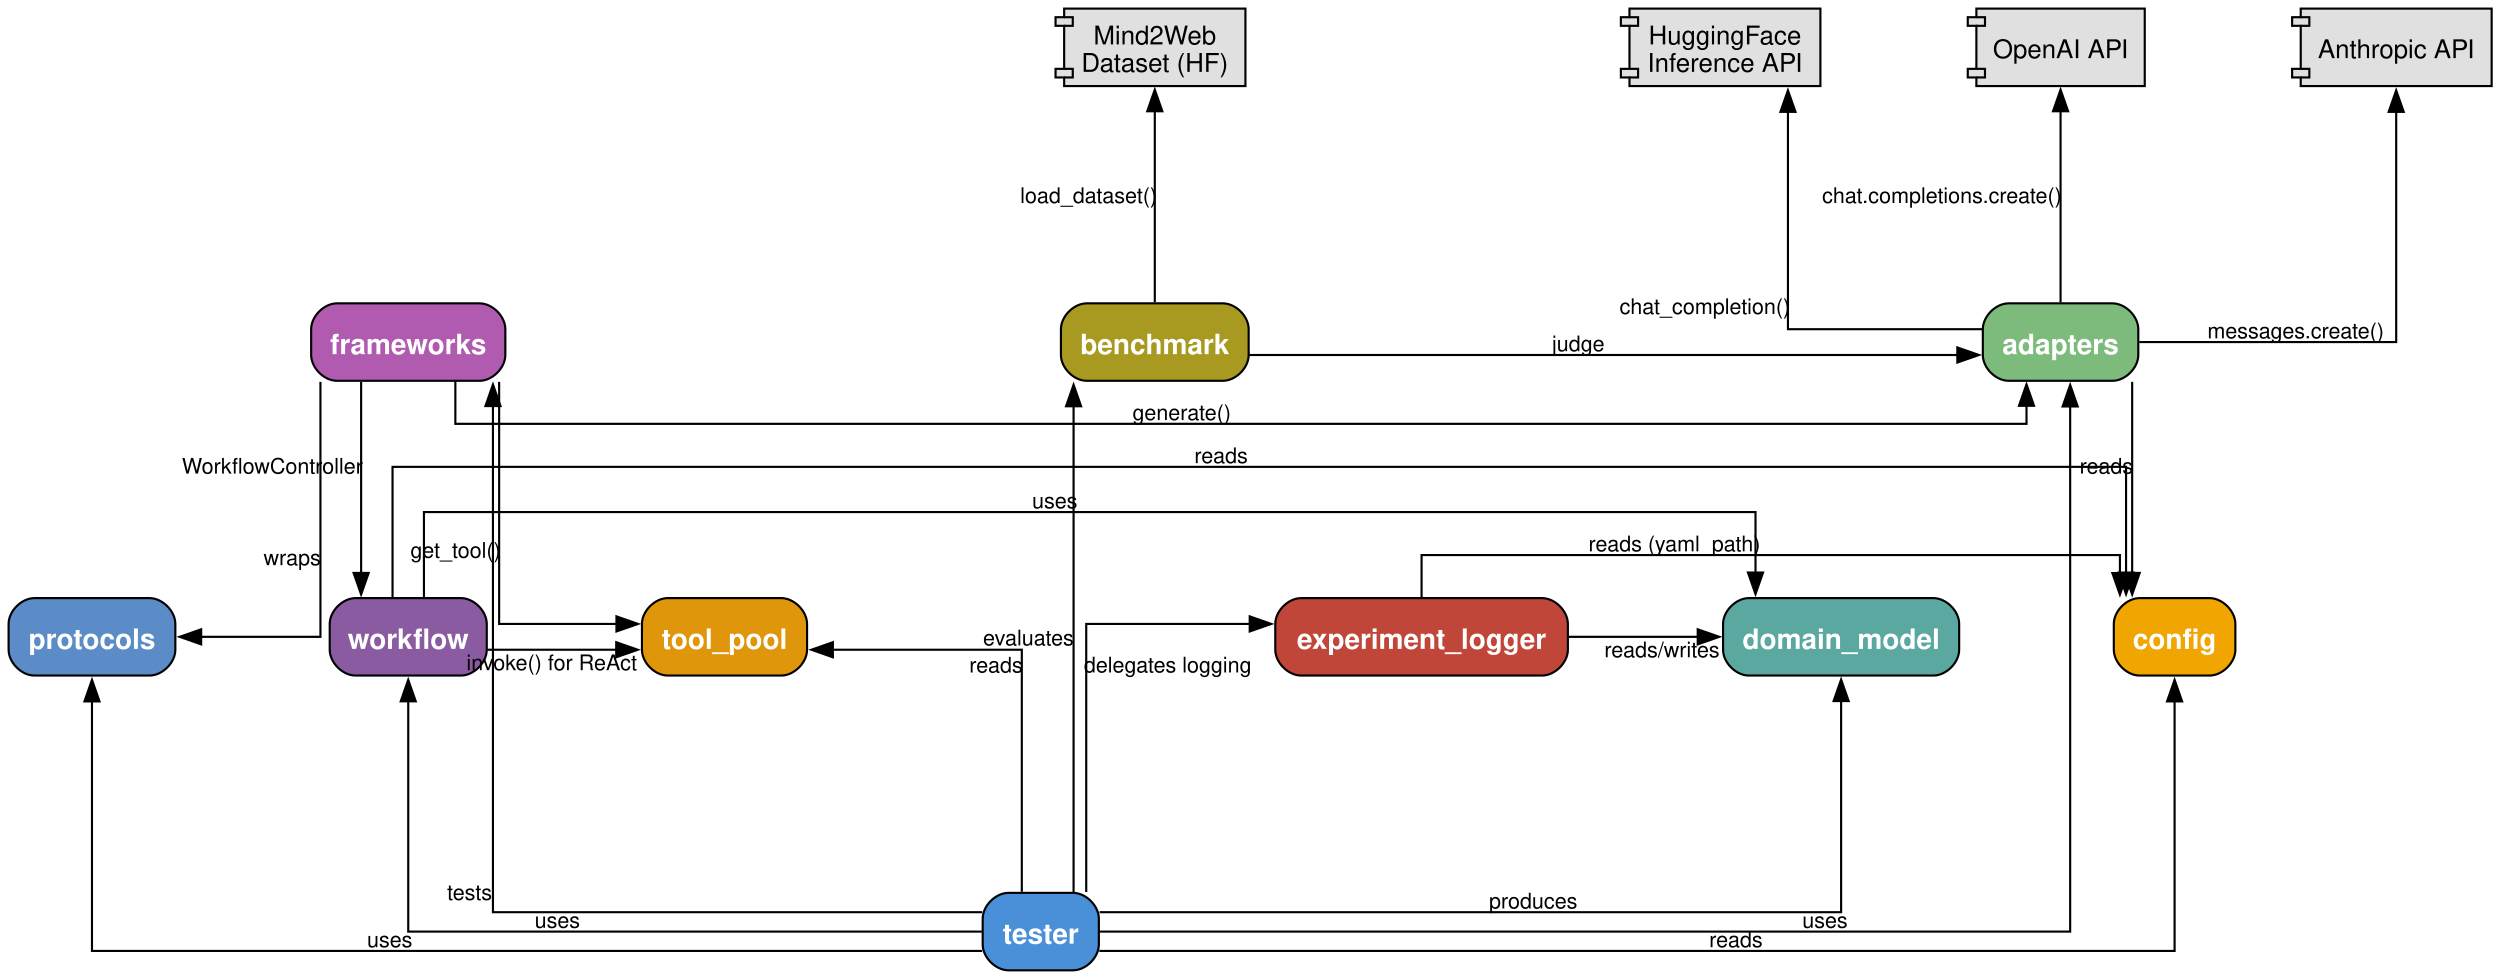
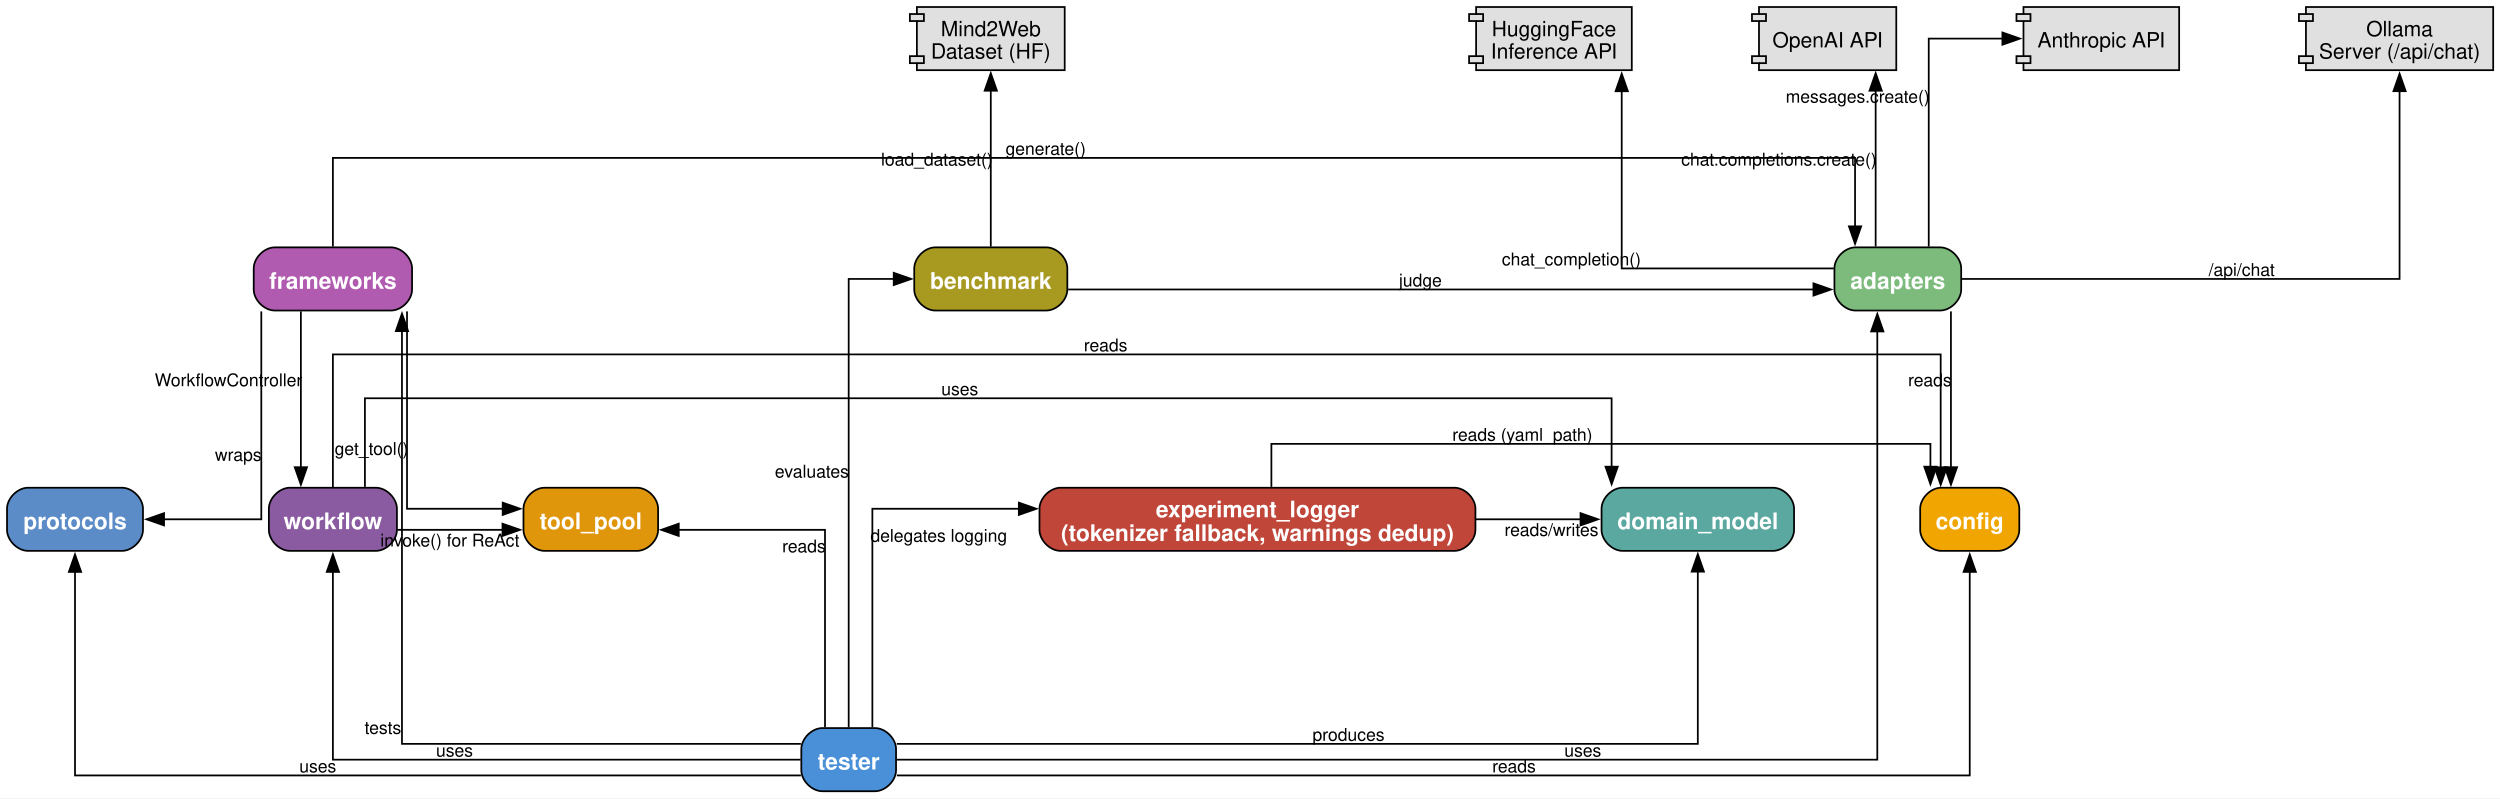
- <svg xmlns="http://www.w3.org/2000/svg" width="1162pt" height="455pt" viewBox="0.00 0.00 1162.00 455.00">
+ <svg xmlns="http://www.w3.org/2000/svg" width="1425pt" height="455pt" viewBox="0.00 0.00 1425.00 455.00">
  <g id="graph0" class="graph" transform="scale(1 1) rotate(0) translate(4 451)">
-     <polygon fill="white" stroke="none" points="-4,4 -4,-451 1158.12,-451 1158.12,4 -4,4" />
+     <polygon fill="white" stroke="none" points="-4,4 -4,-451 1421.12,-451 1421.12,4 -4,4" />
    <g id="node1" class="node">
-       <polygon fill="#e0e0e0" stroke="black" points="842.12,-447 753.38,-447 753.38,-443 749.38,-443 749.38,-439 753.38,-439 753.38,-419 749.38,-419 749.38,-415 753.38,-415 753.38,-411 842.12,-411 842.12,-447" />
-       <polyline fill="none" stroke="black" points="753.38,-443 757.38,-443 757.38,-439 753.38,-439" />
-       <polyline fill="none" stroke="black" points="753.38,-419 757.38,-419 757.38,-415 753.38,-415" />
-       <text xml:space="preserve" text-anchor="middle" x="797.75" y="-430.35" font-family="Helvetica,sans-Serif" font-size="12.00">HuggingFace</text>
-       <text xml:space="preserve" text-anchor="middle" x="797.75" y="-417.6" font-family="Helvetica,sans-Serif" font-size="12.00">Inference API</text>
+       <polygon fill="#e0e0e0" stroke="black" points="926.12,-447 837.38,-447 837.38,-443 833.38,-443 833.38,-439 837.38,-439 837.38,-419 833.38,-419 833.38,-415 837.38,-415 837.38,-411 926.12,-411 926.12,-447" />
+       <polyline fill="none" stroke="black" points="837.38,-443 841.38,-443 841.38,-439 837.38,-439" />
+       <polyline fill="none" stroke="black" points="837.38,-419 841.38,-419 841.38,-415 837.38,-415" />
+       <text xml:space="preserve" text-anchor="middle" x="881.75" y="-430.35" font-family="Helvetica,sans-Serif" font-size="12.00">HuggingFace</text>
+       <text xml:space="preserve" text-anchor="middle" x="881.75" y="-417.6" font-family="Helvetica,sans-Serif" font-size="12.00">Inference API</text>
    </g>
    <g id="node2" class="node">
-       <polygon fill="#e0e0e0" stroke="black" points="992.88,-447 914.62,-447 914.62,-443 910.62,-443 910.62,-439 914.62,-439 914.62,-419 910.62,-419 910.62,-415 914.62,-415 914.62,-411 992.88,-411 992.88,-447" />
-       <polyline fill="none" stroke="black" points="914.62,-443 918.62,-443 918.62,-439 914.62,-439" />
-       <polyline fill="none" stroke="black" points="914.62,-419 918.62,-419 918.62,-415 914.62,-415" />
-       <text xml:space="preserve" text-anchor="middle" x="953.75" y="-423.98" font-family="Helvetica,sans-Serif" font-size="12.00">OpenAI API</text>
+       <polygon fill="#e0e0e0" stroke="black" points="1076.88,-447 998.62,-447 998.62,-443 994.62,-443 994.62,-439 998.62,-439 998.62,-419 994.62,-419 994.62,-415 998.62,-415 998.62,-411 1076.88,-411 1076.88,-447" />
+       <polyline fill="none" stroke="black" points="998.62,-443 1002.62,-443 1002.62,-439 998.62,-439" />
+       <polyline fill="none" stroke="black" points="998.62,-419 1002.62,-419 1002.62,-415 998.62,-415" />
+       <text xml:space="preserve" text-anchor="middle" x="1037.75" y="-423.98" font-family="Helvetica,sans-Serif" font-size="12.00">OpenAI API</text>
    </g>
    <g id="node3" class="node">
-       <polygon fill="#e0e0e0" stroke="black" points="1154.12,-447 1065.38,-447 1065.38,-443 1061.38,-443 1061.38,-439 1065.38,-439 1065.38,-419 1061.38,-419 1061.38,-415 1065.38,-415 1065.38,-411 1154.12,-411 1154.12,-447" />
-       <polyline fill="none" stroke="black" points="1065.38,-443 1069.38,-443 1069.38,-439 1065.38,-439" />
-       <polyline fill="none" stroke="black" points="1065.38,-419 1069.38,-419 1069.38,-415 1065.38,-415" />
-       <text xml:space="preserve" text-anchor="middle" x="1109.75" y="-423.98" font-family="Helvetica,sans-Serif" font-size="12.00">Anthropic API</text>
+       <polygon fill="#e0e0e0" stroke="black" points="1238.12,-447 1149.38,-447 1149.38,-443 1145.38,-443 1145.38,-439 1149.38,-439 1149.38,-419 1145.38,-419 1145.38,-415 1149.38,-415 1149.38,-411 1238.12,-411 1238.12,-447" />
+       <polyline fill="none" stroke="black" points="1149.38,-443 1153.38,-443 1153.38,-439 1149.38,-439" />
+       <polyline fill="none" stroke="black" points="1149.38,-419 1153.38,-419 1153.38,-415 1149.38,-415" />
+       <text xml:space="preserve" text-anchor="middle" x="1193.75" y="-423.98" font-family="Helvetica,sans-Serif" font-size="12.00">Anthropic API</text>
    </g>
    <g id="node4" class="node">
-       <polygon fill="#e0e0e0" stroke="black" points="574.88,-447 490.62,-447 490.62,-443 486.62,-443 486.62,-439 490.62,-439 490.62,-419 486.62,-419 486.62,-415 490.62,-415 490.62,-411 574.88,-411 574.88,-447" />
-       <polyline fill="none" stroke="black" points="490.62,-443 494.62,-443 494.62,-439 490.62,-439" />
-       <polyline fill="none" stroke="black" points="490.62,-419 494.62,-419 494.62,-415 490.62,-415" />
-       <text xml:space="preserve" text-anchor="middle" x="532.75" y="-430.35" font-family="Helvetica,sans-Serif" font-size="12.00">Mind2Web</text>
-       <text xml:space="preserve" text-anchor="middle" x="532.75" y="-417.6" font-family="Helvetica,sans-Serif" font-size="12.00">Dataset (HF)</text>
+       <polygon fill="#e0e0e0" stroke="black" points="1417.12,-447 1310.38,-447 1310.38,-443 1306.38,-443 1306.38,-439 1310.38,-439 1310.38,-419 1306.38,-419 1306.38,-415 1310.38,-415 1310.38,-411 1417.12,-411 1417.12,-447" />
+       <polyline fill="none" stroke="black" points="1310.38,-443 1314.38,-443 1314.38,-439 1310.38,-439" />
+       <polyline fill="none" stroke="black" points="1310.38,-419 1314.38,-419 1314.38,-415 1310.38,-415" />
+       <text xml:space="preserve" text-anchor="middle" x="1363.75" y="-430.35" font-family="Helvetica,sans-Serif" font-size="12.00">Ollama</text>
+       <text xml:space="preserve" text-anchor="middle" x="1363.75" y="-417.6" font-family="Helvetica,sans-Serif" font-size="12.00">Server (/api/chat)</text>
    </g>
    <g id="node5" class="node">
+       <polygon fill="#e0e0e0" stroke="black" points="602.88,-447 518.62,-447 518.62,-443 514.62,-443 514.62,-439 518.62,-439 518.62,-419 514.62,-419 514.62,-415 518.62,-415 518.62,-411 602.88,-411 602.88,-447" />
+       <polyline fill="none" stroke="black" points="518.62,-443 522.62,-443 522.62,-439 518.62,-439" />
+       <polyline fill="none" stroke="black" points="518.62,-419 522.62,-419 522.62,-415 518.62,-415" />
+       <text xml:space="preserve" text-anchor="middle" x="560.75" y="-430.35" font-family="Helvetica,sans-Serif" font-size="12.00">Mind2Web</text>
+       <text xml:space="preserve" text-anchor="middle" x="560.75" y="-417.6" font-family="Helvetica,sans-Serif" font-size="12.00">Dataset (HF)</text>
+     </g>
+     <g id="node6" class="node">
      <path fill="#4a90d9" stroke="black" d="M494.75,-36C494.75,-36 464.75,-36 464.75,-36 458.75,-36 452.75,-30 452.75,-24 452.75,-24 452.75,-12 452.75,-12 452.75,-6 458.75,0 464.75,0 464.75,0 494.75,0 494.75,0 500.75,0 506.75,-6 506.75,-12 506.75,-12 506.75,-24 506.75,-24 506.75,-30 500.75,-36 494.75,-36" />
      <text xml:space="preserve" text-anchor="middle" x="479.75" y="-12.4" font-family="Helvetica,sans-Serif" font-weight="bold" font-size="13.00" fill="white">tester</text>
    </g>
-     <g id="node6" class="node">
-       <path fill="#f0a500" stroke="black" d="M1023,-173C1023,-173 990.5,-173 990.5,-173 984.5,-173 978.5,-167 978.5,-161 978.5,-161 978.5,-149 978.5,-149 978.5,-143 984.5,-137 990.5,-137 990.5,-137 1023,-137 1023,-137 1029,-137 1035,-143 1035,-149 1035,-149 1035,-161 1035,-161 1035,-167 1029,-173 1023,-173" />
-       <text xml:space="preserve" text-anchor="middle" x="1006.75" y="-149.4" font-family="Helvetica,sans-Serif" font-weight="bold" font-size="13.00" fill="white">config</text>
+     <g id="node7" class="node">
+       <path fill="#f0a500" stroke="black" d="M1135,-173C1135,-173 1102.5,-173 1102.5,-173 1096.5,-173 1090.5,-167 1090.5,-161 1090.5,-161 1090.5,-149 1090.5,-149 1090.5,-143 1096.5,-137 1102.5,-137 1102.5,-137 1135,-137 1135,-137 1141,-137 1147,-143 1147,-149 1147,-149 1147,-161 1147,-161 1147,-167 1141,-173 1135,-173" />
+       <text xml:space="preserve" text-anchor="middle" x="1118.75" y="-149.4" font-family="Helvetica,sans-Serif" font-weight="bold" font-size="13.00" fill="white">config</text>
    </g>
    <g id="edge7" class="edge">
-       <path fill="none" stroke="black" d="M506.97,-9C614.89,-9 1006.75,-9 1006.75,-9 1006.75,-9 1006.75,-125 1006.75,-125" />
-       <polygon fill="black" stroke="black" points="1003.25,-125 1006.75,-135 1010.25,-125 1003.25,-125" />
-       <text xml:space="preserve" text-anchor="middle" x="802.86" y="-10.75" font-family="Helvetica,sans-Serif" font-size="10.00">reads</text>
-     </g>
-     <g id="node7" class="node">
-       <path fill="#5ba8a0" stroke="black" d="M894.62,-173C894.62,-173 808.88,-173 808.88,-173 802.88,-173 796.88,-167 796.88,-161 796.88,-161 796.88,-149 796.88,-149 796.88,-143 802.88,-137 808.88,-137 808.88,-137 894.62,-137 894.62,-137 900.62,-137 906.62,-143 906.62,-149 906.62,-149 906.62,-161 906.62,-161 906.62,-167 900.62,-173 894.62,-173" />
-       <text xml:space="preserve" text-anchor="middle" x="851.75" y="-149.4" font-family="Helvetica,sans-Serif" font-weight="bold" font-size="13.00" fill="white">domain_model</text>
+       <path fill="none" stroke="black" d="M507.21,-9C629.52,-9 1118.75,-9 1118.75,-9 1118.75,-9 1118.75,-125 1118.75,-125" />
+       <polygon fill="black" stroke="black" points="1115.25,-125 1118.75,-135 1122.25,-125 1115.25,-125" />
+       <text xml:space="preserve" text-anchor="middle" x="858.98" y="-10.75" font-family="Helvetica,sans-Serif" font-size="10.00">reads</text>
+     </g>
+     <g id="node8" class="node">
+       <path fill="#5ba8a0" stroke="black" d="M1006.62,-173C1006.62,-173 920.88,-173 920.88,-173 914.88,-173 908.88,-167 908.88,-161 908.88,-161 908.88,-149 908.88,-149 908.88,-143 914.88,-137 920.88,-137 920.88,-137 1006.62,-137 1006.62,-137 1012.62,-137 1018.62,-143 1018.62,-149 1018.62,-149 1018.62,-161 1018.62,-161 1018.62,-167 1012.62,-173 1006.62,-173" />
+       <text xml:space="preserve" text-anchor="middle" x="963.75" y="-149.4" font-family="Helvetica,sans-Serif" font-weight="bold" font-size="13.00" fill="white">domain_model</text>
    </g>
    <g id="edge6" class="edge">
-       <path fill="none" stroke="black" d="M507.1,-27C593.01,-27 851.75,-27 851.75,-27 851.75,-27 851.75,-125.15 851.75,-125.15" />
-       <polygon fill="black" stroke="black" points="848.25,-125.15 851.75,-135.15 855.25,-125.15 848.25,-125.15" />
-       <text xml:space="preserve" text-anchor="middle" x="708.63" y="-28.75" font-family="Helvetica,sans-Serif" font-size="10.00">produces</text>
-     </g>
-     <g id="node8" class="node">
+       <path fill="none" stroke="black" d="M507.16,-27C609.55,-27 963.75,-27 963.75,-27 963.75,-27 963.75,-125.15 963.75,-125.15" />
+       <polygon fill="black" stroke="black" points="960.25,-125.15 963.75,-135.15 967.25,-125.15 960.25,-125.15" />
+       <text xml:space="preserve" text-anchor="middle" x="764.65" y="-28.75" font-family="Helvetica,sans-Serif" font-size="10.00">produces</text>
+     </g>
+     <g id="node9" class="node">
      <path fill="#5b8cc8" stroke="black" d="M65.5,-173C65.5,-173 12,-173 12,-173 6,-173 0,-167 0,-161 0,-161 0,-149 0,-149 0,-143 6,-137 12,-137 12,-137 65.5,-137 65.5,-137 71.5,-137 77.5,-143 77.5,-149 77.5,-149 77.5,-161 77.5,-161 77.5,-167 71.5,-173 65.5,-173" />
      <text xml:space="preserve" text-anchor="middle" x="38.75" y="-149.4" font-family="Helvetica,sans-Serif" font-weight="bold" font-size="13.00" fill="white">protocols</text>
    </g>
    <g id="edge2" class="edge">
      <path fill="none" stroke="black" d="M452.5,-9C356.35,-9 38.75,-9 38.75,-9 38.75,-9 38.75,-125 38.75,-125" />
      <polygon fill="black" stroke="black" points="35.25,-125 38.75,-135 42.25,-125 35.25,-125" />
      <text xml:space="preserve" text-anchor="middle" x="177.13" y="-10.75" font-family="Helvetica,sans-Serif" font-size="10.00">uses</text>
    </g>
-     <g id="node9" class="node">
+     <g id="node10" class="node">
      <path fill="#e0960a" stroke="black" d="M359.12,-173C359.12,-173 306.38,-173 306.38,-173 300.38,-173 294.38,-167 294.38,-161 294.38,-161 294.38,-149 294.38,-149 294.38,-143 300.38,-137 306.38,-137 306.38,-137 359.12,-137 359.12,-137 365.12,-137 371.12,-143 371.12,-149 371.12,-149 371.12,-161 371.12,-161 371.12,-167 365.12,-173 359.12,-173" />
      <text xml:space="preserve" text-anchor="middle" x="332.75" y="-149.4" font-family="Helvetica,sans-Serif" font-weight="bold" font-size="13.00" fill="white">tool_pool</text>
    </g>
    <g id="edge5" class="edge">
-       <path fill="none" stroke="black" d="M470.94,-36.49C470.94,-72.6 470.94,-149 470.94,-149 470.94,-149 383.12,-149 383.12,-149" />
-       <polygon fill="black" stroke="black" points="383.12,-145.5 373.12,-149 383.12,-152.5 383.12,-145.5" />
-       <text xml:space="preserve" text-anchor="middle" x="458.94" y="-138.4" font-family="Helvetica,sans-Serif" font-size="10.00">reads</text>
-     </g>
-     <g id="node10" class="node">
+       <path fill="none" stroke="black" d="M466.25,-36.49C466.25,-72.6 466.25,-149 466.25,-149 466.25,-149 382.88,-149 382.88,-149" />
+       <polygon fill="black" stroke="black" points="382.88,-145.5 372.88,-149 382.88,-152.5 382.88,-145.5" />
+       <text xml:space="preserve" text-anchor="middle" x="454.25" y="-136.18" font-family="Helvetica,sans-Serif" font-size="10.00">reads</text>
+     </g>
+     <g id="node11" class="node">
      <path fill="#8a5ba0" stroke="black" d="M210.25,-173C210.25,-173 161.25,-173 161.25,-173 155.25,-173 149.25,-167 149.25,-161 149.25,-161 149.25,-149 149.25,-149 149.25,-143 155.25,-137 161.25,-137 161.25,-137 210.25,-137 210.25,-137 216.25,-137 222.25,-143 222.25,-149 222.25,-149 222.25,-161 222.25,-161 222.25,-167 216.25,-173 210.25,-173" />
      <text xml:space="preserve" text-anchor="middle" x="185.75" y="-149.4" font-family="Helvetica,sans-Serif" font-weight="bold" font-size="13.00" fill="white">workflow</text>
    </g>
    <g id="edge8" class="edge">
      <path fill="none" stroke="black" d="M452.36,-18C379.37,-18 185.75,-18 185.75,-18 185.75,-18 185.75,-125.01 185.75,-125.01" />
      <polygon fill="black" stroke="black" points="182.25,-125.01 185.75,-135.01 189.25,-125.01 182.25,-125.01" />
      <text xml:space="preserve" text-anchor="middle" x="255.05" y="-19.75" font-family="Helvetica,sans-Serif" font-size="10.00">uses</text>
    </g>
-     <g id="node11" class="node">
-       <path fill="#c0463a" stroke="black" d="M712.75,-173C712.75,-173 600.75,-173 600.75,-173 594.75,-173 588.75,-167 588.75,-161 588.75,-161 588.75,-149 588.75,-149 588.75,-143 594.75,-137 600.75,-137 600.75,-137 712.75,-137 712.75,-137 718.75,-137 724.75,-143 724.75,-149 724.75,-149 724.75,-161 724.75,-161 724.75,-167 718.75,-173 712.75,-173" />
-       <text xml:space="preserve" text-anchor="middle" x="656.75" y="-149.4" font-family="Helvetica,sans-Serif" font-weight="bold" font-size="13.00" fill="white">experiment_logger</text>
+     <g id="node12" class="node">
+       <path fill="#c0463a" stroke="black" d="M825,-173C825,-173 600.5,-173 600.5,-173 594.5,-173 588.5,-167 588.5,-161 588.5,-161 588.5,-149 588.5,-149 588.5,-143 594.5,-137 600.5,-137 600.5,-137 825,-137 825,-137 831,-137 837,-143 837,-149 837,-149 837,-161 837,-161 837,-167 831,-173 825,-173" />
+       <text xml:space="preserve" text-anchor="middle" x="712.75" y="-156.15" font-family="Helvetica,sans-Serif" font-weight="bold" font-size="13.00" fill="white">experiment_logger</text>
+       <text xml:space="preserve" text-anchor="middle" x="712.75" y="-142.65" font-family="Helvetica,sans-Serif" font-weight="bold" font-size="13.00" fill="white">(tokenizer fallback, warnings dedup)</text>
    </g>
    <g id="edge9" class="edge">
-       <path fill="none" stroke="black" d="M500.88,-36.4C500.88,-75.02 500.88,-161 500.88,-161 500.88,-161 576.87,-161 576.87,-161" />
-       <polygon fill="black" stroke="black" points="576.87,-164.5 586.87,-161 576.87,-157.5 576.87,-164.5" />
-       <text xml:space="preserve" text-anchor="middle" x="538.75" y="-138.45" font-family="Helvetica,sans-Serif" font-size="10.00">delegates logging</text>
-     </g>
-     <g id="node12" class="node">
-       <path fill="#7dbb7d" stroke="black" d="M977.88,-310C977.88,-310 929.62,-310 929.62,-310 923.62,-310 917.62,-304 917.62,-298 917.62,-298 917.62,-286 917.62,-286 917.62,-280 923.62,-274 929.62,-274 929.62,-274 977.88,-274 977.88,-274 983.88,-274 989.88,-280 989.88,-286 989.88,-286 989.88,-298 989.88,-298 989.88,-304 983.88,-310 977.88,-310" />
-       <text xml:space="preserve" text-anchor="middle" x="953.75" y="-286.4" font-family="Helvetica,sans-Serif" font-weight="bold" font-size="13.00" fill="white">adapters</text>
+       <path fill="none" stroke="black" d="M493.25,-36.4C493.25,-75.02 493.25,-161 493.25,-161 493.25,-161 576.74,-161 576.74,-161" />
+       <polygon fill="black" stroke="black" points="576.74,-164.5 586.74,-161 576.74,-157.5 576.74,-164.5" />
+       <text xml:space="preserve" text-anchor="middle" x="531.12" y="-142.19" font-family="Helvetica,sans-Serif" font-size="10.00">delegates logging</text>
+     </g>
+     <g id="node13" class="node">
+       <path fill="#7dbb7d" stroke="black" d="M1101.88,-310C1101.88,-310 1053.62,-310 1053.62,-310 1047.62,-310 1041.62,-304 1041.62,-298 1041.62,-298 1041.62,-286 1041.62,-286 1041.62,-280 1047.62,-274 1053.62,-274 1053.62,-274 1101.88,-274 1101.88,-274 1107.88,-274 1113.88,-280 1113.88,-286 1113.88,-286 1113.88,-298 1113.88,-298 1113.88,-304 1107.88,-310 1101.88,-310" />
+       <text xml:space="preserve" text-anchor="middle" x="1077.75" y="-286.4" font-family="Helvetica,sans-Serif" font-weight="bold" font-size="13.00" fill="white">adapters</text>
    </g>
    <g id="edge1" class="edge">
-       <path fill="none" stroke="black" d="M507.19,-18C608.86,-18 958.21,-18 958.21,-18 958.21,-18 958.21,-262.08 958.21,-262.08" />
-       <polygon fill="black" stroke="black" points="954.71,-262.08 958.21,-272.08 961.71,-262.08 954.71,-262.08" />
-       <text xml:space="preserve" text-anchor="middle" x="844.24" y="-19.75" font-family="Helvetica,sans-Serif" font-size="10.00">uses</text>
-     </g>
-     <g id="node13" class="node">
+       <path fill="none" stroke="black" d="M507.24,-18C623.16,-18 1066.06,-18 1066.06,-18 1066.06,-18 1066.06,-262.08 1066.06,-262.08" />
+       <polygon fill="black" stroke="black" points="1062.56,-262.08 1066.06,-272.08 1069.56,-262.08 1062.56,-262.08" />
+       <text xml:space="preserve" text-anchor="middle" x="898.19" y="-19.75" font-family="Helvetica,sans-Serif" font-size="10.00">uses</text>
+     </g>
+     <g id="node14" class="node">
      <path fill="#b05ab0" stroke="black" d="M218.88,-310C218.88,-310 152.62,-310 152.62,-310 146.62,-310 140.62,-304 140.62,-298 140.62,-298 140.62,-286 140.62,-286 140.62,-280 146.62,-274 152.62,-274 152.62,-274 218.88,-274 218.88,-274 224.88,-274 230.88,-280 230.88,-286 230.88,-286 230.88,-298 230.88,-298 230.88,-304 224.88,-310 218.88,-310" />
      <text xml:space="preserve" text-anchor="middle" x="185.75" y="-286.4" font-family="Helvetica,sans-Serif" font-weight="bold" font-size="13.00" fill="white">frameworks</text>
    </g>
    <g id="edge3" class="edge">
      <path fill="none" stroke="black" d="M452.5,-27C386.81,-27 225.12,-27 225.12,-27 225.12,-27 225.12,-262.27 225.12,-262.27" />
      <polygon fill="black" stroke="black" points="221.63,-262.27 225.13,-272.27 228.63,-262.27 221.63,-262.27" />
      <text xml:space="preserve" text-anchor="middle" x="214.25" y="-32.7" font-family="Helvetica,sans-Serif" font-size="10.00">tests</text>
    </g>
-     <g id="node14" class="node">
-       <path fill="#a89a20" stroke="black" d="M564.38,-310C564.38,-310 501.12,-310 501.12,-310 495.12,-310 489.12,-304 489.12,-298 489.12,-298 489.12,-286 489.12,-286 489.12,-280 495.12,-274 501.12,-274 501.12,-274 564.38,-274 564.38,-274 570.38,-274 576.38,-280 576.38,-286 576.38,-286 576.38,-298 576.38,-298 576.38,-304 570.38,-310 564.38,-310" />
-       <text xml:space="preserve" text-anchor="middle" x="532.75" y="-286.4" font-family="Helvetica,sans-Serif" font-weight="bold" font-size="13.00" fill="white">benchmark</text>
+     <g id="node15" class="node">
+       <path fill="#a89a20" stroke="black" d="M592.38,-310C592.38,-310 529.12,-310 529.12,-310 523.12,-310 517.12,-304 517.12,-298 517.12,-298 517.12,-286 517.12,-286 517.12,-280 523.12,-274 529.12,-274 529.12,-274 592.38,-274 592.38,-274 598.38,-274 604.38,-280 604.38,-286 604.38,-286 604.38,-298 604.38,-298 604.38,-304 598.38,-310 592.38,-310" />
+       <text xml:space="preserve" text-anchor="middle" x="560.75" y="-286.4" font-family="Helvetica,sans-Serif" font-weight="bold" font-size="13.00" fill="white">benchmark</text>
    </g>
    <g id="edge4" class="edge">
-       <path fill="none" stroke="black" d="M495,-36.4C495,-36.4 495,-262.16 495,-262.16" />
-       <polygon fill="black" stroke="black" points="491.5,-262.16 495,-272.16 498.5,-262.16 491.5,-262.16" />
-       <text xml:space="preserve" text-anchor="middle" x="474" y="-151.03" font-family="Helvetica,sans-Serif" font-size="10.00">evaluates</text>
-     </g>
-     <g id="edge18" class="edge">
-       <path fill="none" stroke="black" d="M178.45,-173.32C178.45,-196.66 178.45,-234 178.45,-234 178.45,-234 984.19,-234 984.19,-234 984.19,-234 984.19,-184.84 984.19,-184.84" />
-       <polygon fill="black" stroke="black" points="987.69,-184.84 984.19,-174.84 980.69,-184.84 987.69,-184.84" />
-       <text xml:space="preserve" text-anchor="middle" x="563.56" y="-235.75" font-family="Helvetica,sans-Serif" font-size="10.00">reads</text>
+       <path fill="none" stroke="black" d="M479.75,-36.4C479.75,-97.84 479.75,-292 479.75,-292 479.75,-292 505.42,-292 505.42,-292" />
+       <polygon fill="black" stroke="black" points="505.42,-295.5 515.42,-292 505.42,-288.5 505.42,-295.5" />
+       <text xml:space="preserve" text-anchor="middle" x="458.75" y="-178.79" font-family="Helvetica,sans-Serif" font-size="10.00">evaluates</text>
+     </g>
+     <g id="edge19" class="edge">
+       <path fill="none" stroke="black" d="M185.75,-173.12C185.75,-200.44 185.75,-249 185.75,-249 185.75,-249 1102.19,-249 1102.19,-249 1102.19,-249 1102.19,-184.64 1102.19,-184.64" />
+       <polygon fill="black" stroke="black" points="1105.69,-184.64 1102.19,-174.64 1098.69,-184.64 1105.69,-184.64" />
+       <text xml:space="preserve" text-anchor="middle" x="626.21" y="-250.75" font-family="Helvetica,sans-Serif" font-size="10.00">reads</text>
+     </g>
+     <g id="edge21" class="edge">
+       <path fill="none" stroke="black" d="M204,-173.49C204,-193.93 204,-224 204,-224 204,-224 914.62,-224 914.62,-224 914.62,-224 914.62,-185 914.62,-185" />
+       <polygon fill="black" stroke="black" points="918.13,-185 914.63,-175 911.13,-185 918.13,-185" />
+       <text xml:space="preserve" text-anchor="middle" x="543.06" y="-225.75" font-family="Helvetica,sans-Serif" font-size="10.00">uses</text>
    </g>
    <g id="edge20" class="edge">
-       <path fill="none" stroke="black" d="M193.05,-173.35C193.05,-190.34 193.05,-213 193.05,-213 193.05,-213 811.96,-213 811.96,-213 811.96,-213 811.96,-184.87 811.96,-184.87" />
-       <polygon fill="black" stroke="black" points="815.46,-184.87 811.96,-174.87 808.46,-184.87 815.46,-184.87" />
-       <text xml:space="preserve" text-anchor="middle" x="486.25" y="-214.75" font-family="Helvetica,sans-Serif" font-size="10.00">uses</text>
-     </g>
-     <g id="edge19" class="edge">
      <path fill="none" stroke="black" d="M222.47,-149C222.47,-149 282.42,-149 282.42,-149" />
      <polygon fill="black" stroke="black" points="282.42,-152.5 292.42,-149 282.42,-145.5 282.42,-152.5" />
      <text xml:space="preserve" text-anchor="middle" x="252.44" y="-139.5" font-family="Helvetica,sans-Serif" font-size="10.00">invoke() for ReAct</text>
    </g>
+     <g id="edge23" class="edge">
+       <path fill="none" stroke="black" d="M720.69,-173.49C720.69,-185.14 720.69,-198 720.69,-198 720.69,-198 1096.34,-198 1096.34,-198 1096.34,-198 1096.34,-185 1096.34,-185" />
+       <polygon fill="black" stroke="black" points="1099.84,-185 1096.34,-175 1092.84,-185 1099.84,-185" />
+       <text xml:space="preserve" text-anchor="middle" x="863.76" y="-199.75" font-family="Helvetica,sans-Serif" font-size="10.00">reads (yaml_path)</text>
+     </g>
    <g id="edge22" class="edge">
-       <path fill="none" stroke="black" d="M656.75,-173.11C656.75,-182.9 656.75,-193 656.75,-193 656.75,-193 981.34,-193 981.34,-193 981.34,-193 981.34,-184.62 981.34,-184.62" />
-       <polygon fill="black" stroke="black" points="984.84,-184.62 981.34,-174.62 977.84,-184.62 984.84,-184.62" />
-       <text xml:space="preserve" text-anchor="middle" x="774.29" y="-194.75" font-family="Helvetica,sans-Serif" font-size="10.00">reads (yaml_path)</text>
-     </g>
-     <g id="edge21" class="edge">
-       <path fill="none" stroke="black" d="M725.23,-155C725.23,-155 785.1,-155 785.1,-155" />
-       <polygon fill="black" stroke="black" points="785.1,-158.5 795.1,-155 785.1,-151.5 785.1,-158.5" />
-       <text xml:space="preserve" text-anchor="middle" x="768.48" y="-145.5" font-family="Helvetica,sans-Serif" font-size="10.00">reads/writes</text>
+       <path fill="none" stroke="black" d="M837.15,-155C837.15,-155 896.9,-155 896.9,-155" />
+       <polygon fill="black" stroke="black" points="896.9,-158.5 906.9,-155 896.9,-151.5 896.9,-158.5" />
+       <text xml:space="preserve" text-anchor="middle" x="880.34" y="-145.5" font-family="Helvetica,sans-Serif" font-size="10.00">reads/writes</text>
    </g>
    <g id="edge10" class="edge">
-       <path fill="none" stroke="black" d="M917.44,-298C880,-298 827.04,-298 827.04,-298 827.04,-298 827.04,-399 827.04,-399" />
-       <polygon fill="black" stroke="black" points="823.54,-399 827.04,-409 830.54,-399 823.54,-399" />
-       <text xml:space="preserve" text-anchor="middle" x="788.42" y="-305.05" font-family="Helvetica,sans-Serif" font-size="10.00">chat_completion()</text>
+       <path fill="none" stroke="black" d="M1041.25,-298C994.76,-298 920.38,-298 920.38,-298 920.38,-298 920.38,-399 920.38,-399" />
+       <polygon fill="black" stroke="black" points="916.88,-399 920.38,-409 923.88,-399 916.88,-399" />
+       <text xml:space="preserve" text-anchor="middle" x="891.69" y="-299.75" font-family="Helvetica,sans-Serif" font-size="10.00">chat_completion()</text>
    </g>
    <g id="edge11" class="edge">
-       <path fill="none" stroke="black" d="M953.75,-310.48C953.75,-310.48 953.75,-399.3 953.75,-399.3" />
-       <polygon fill="black" stroke="black" points="950.25,-399.3 953.75,-409.3 957.25,-399.3 950.25,-399.3" />
-       <text xml:space="preserve" text-anchor="middle" x="898.62" y="-356.64" font-family="Helvetica,sans-Serif" font-size="10.00">chat.completions.create()</text>
+       <path fill="none" stroke="black" d="M1065.12,-310.48C1065.12,-310.48 1065.12,-399.3 1065.12,-399.3" />
+       <polygon fill="black" stroke="black" points="1061.63,-399.3 1065.13,-409.3 1068.63,-399.3 1061.63,-399.3" />
+       <text xml:space="preserve" text-anchor="middle" x="1010" y="-356.64" font-family="Helvetica,sans-Serif" font-size="10.00">chat.completions.create()</text>
    </g>
    <g id="edge12" class="edge">
-       <path fill="none" stroke="black" d="M990.33,-292C1036.43,-292 1109.75,-292 1109.75,-292 1109.75,-292 1109.75,-399.01 1109.75,-399.01" />
-       <polygon fill="black" stroke="black" points="1106.25,-399.01 1109.75,-409.01 1113.25,-399.01 1106.25,-399.01" />
-       <text xml:space="preserve" text-anchor="middle" x="1063.04" y="-293.75" font-family="Helvetica,sans-Serif" font-size="10.00">messages.create()</text>
+       <path fill="none" stroke="black" d="M1095.38,-310.48C1095.38,-347.87 1095.38,-429 1095.38,-429 1095.38,-429 1137.37,-429 1137.37,-429" />
+       <polygon fill="black" stroke="black" points="1137.37,-432.5 1147.37,-429 1137.37,-425.5 1137.37,-432.5" />
+       <text xml:space="preserve" text-anchor="middle" x="1054.88" y="-392.48" font-family="Helvetica,sans-Serif" font-size="10.00">messages.create()</text>
    </g>
    <g id="edge13" class="edge">
-       <path fill="none" stroke="black" d="M987.03,-273.52C987.03,-273.52 987.03,-184.7 987.03,-184.7" />
-       <polygon fill="black" stroke="black" points="990.53,-184.7 987.03,-174.7 983.53,-184.7 990.53,-184.7" />
-       <text xml:space="preserve" text-anchor="middle" x="975.03" y="-230.86" font-family="Helvetica,sans-Serif" font-size="10.00">reads</text>
-     </g>
-     <g id="edge16" class="edge">
+       <path fill="none" stroke="black" d="M1114.26,-292C1191.36,-292 1363.75,-292 1363.75,-292 1363.75,-292 1363.75,-399.01 1363.75,-399.01" />
+       <polygon fill="black" stroke="black" points="1360.25,-399.01 1363.75,-409.01 1367.25,-399.01 1360.25,-399.01" />
+       <text xml:space="preserve" text-anchor="middle" x="1273.76" y="-293.75" font-family="Helvetica,sans-Serif" font-size="10.00">/api/chat</text>
+     </g>
+     <g id="edge14" class="edge">
+       <path fill="none" stroke="black" d="M1108.03,-273.52C1108.03,-273.52 1108.03,-184.7 1108.03,-184.7" />
+       <polygon fill="black" stroke="black" points="1111.53,-184.7 1108.03,-174.7 1104.53,-184.7 1111.53,-184.7" />
+       <text xml:space="preserve" text-anchor="middle" x="1096.03" y="-230.86" font-family="Helvetica,sans-Serif" font-size="10.00">reads</text>
+     </g>
+     <g id="edge17" class="edge">
      <path fill="none" stroke="black" d="M144.94,-273.52C144.94,-236.13 144.94,-155 144.94,-155 144.94,-155 89.5,-155 89.5,-155" />
      <polygon fill="black" stroke="black" points="89.5,-151.5 79.5,-155 89.5,-158.5 89.5,-151.5" />
      <text xml:space="preserve" text-anchor="middle" x="131.81" y="-188.29" font-family="Helvetica,sans-Serif" font-size="10.00">wraps</text>
    </g>
-     <g id="edge15" class="edge">
+     <g id="edge16" class="edge">
      <path fill="none" stroke="black" d="M228,-273.51C228,-237.4 228,-161 228,-161 228,-161 282.53,-161 282.53,-161" />
      <polygon fill="black" stroke="black" points="282.53,-164.5 292.53,-161 282.53,-157.5 282.53,-164.5" />
      <text xml:space="preserve" text-anchor="middle" x="207.75" y="-191.74" font-family="Helvetica,sans-Serif" font-size="10.00">get_tool()</text>
    </g>
-     <g id="edge17" class="edge">
-       <path fill="none" stroke="black" d="M163.85,-273.52C163.85,-273.52 163.85,-184.7 163.85,-184.7" />
-       <polygon fill="black" stroke="black" points="167.35,-184.7 163.85,-174.7 160.35,-184.7 167.35,-184.7" />
-       <text xml:space="preserve" text-anchor="middle" x="122.6" y="-230.86" font-family="Helvetica,sans-Serif" font-size="10.00">WorkflowController</text>
-     </g>
-     <g id="edge14" class="edge">
-       <path fill="none" stroke="black" d="M207.65,-273.89C207.65,-264.1 207.65,-254 207.65,-254 207.65,-254 937.92,-254 937.92,-254 937.92,-254 937.92,-262.38 937.92,-262.38" />
-       <polygon fill="black" stroke="black" points="934.42,-262.38 937.92,-272.38 941.42,-262.38 934.42,-262.38" />
-       <text xml:space="preserve" text-anchor="middle" x="545.28" y="-255.75" font-family="Helvetica,sans-Serif" font-size="10.00">generate()</text>
-     </g>
-     <g id="edge23" class="edge">
-       <path fill="none" stroke="black" d="M532.75,-310.48C532.75,-310.48 532.75,-399.3 532.75,-399.3" />
-       <polygon fill="black" stroke="black" points="529.25,-399.3 532.75,-409.3 536.25,-399.3 529.25,-399.3" />
-       <text xml:space="preserve" text-anchor="middle" x="502" y="-356.64" font-family="Helvetica,sans-Serif" font-size="10.00">load_dataset()</text>
+     <g id="edge18" class="edge">
+       <path fill="none" stroke="black" d="M167.5,-273.52C167.5,-273.52 167.5,-184.7 167.5,-184.7" />
+       <polygon fill="black" stroke="black" points="171,-184.7 167.5,-174.7 164,-184.7 171,-184.7" />
+       <text xml:space="preserve" text-anchor="middle" x="126.25" y="-230.86" font-family="Helvetica,sans-Serif" font-size="10.00">WorkflowController</text>
+     </g>
+     <g id="edge15" class="edge">
+       <path fill="none" stroke="black" d="M185.75,-310.49C185.75,-330.93 185.75,-361 185.75,-361 185.75,-361 1053.38,-361 1053.38,-361 1053.38,-361 1053.38,-322 1053.38,-322" />
+       <polygon fill="black" stroke="black" points="1056.88,-322 1053.38,-312 1049.88,-322 1056.88,-322" />
+       <text xml:space="preserve" text-anchor="middle" x="592.06" y="-362.75" font-family="Helvetica,sans-Serif" font-size="10.00">generate()</text>
    </g>
    <g id="edge24" class="edge">
-       <path fill="none" stroke="black" d="M576.61,-286C576.61,-286 905.78,-286 905.78,-286" />
-       <polygon fill="black" stroke="black" points="905.78,-289.5 915.78,-286 905.78,-282.5 905.78,-289.5" />
-       <text xml:space="preserve" text-anchor="middle" x="729.57" y="-287.75" font-family="Helvetica,sans-Serif" font-size="10.00">judge</text>
+       <path fill="none" stroke="black" d="M560.75,-310.48C560.75,-310.48 560.75,-399.3 560.75,-399.3" />
+       <polygon fill="black" stroke="black" points="557.25,-399.3 560.75,-409.3 564.25,-399.3 557.25,-399.3" />
+       <text xml:space="preserve" text-anchor="middle" x="530" y="-356.64" font-family="Helvetica,sans-Serif" font-size="10.00">load_dataset()</text>
+     </g>
+     <g id="edge25" class="edge">
+       <path fill="none" stroke="black" d="M604.83,-286C604.83,-286 1029.67,-286 1029.67,-286" />
+       <polygon fill="black" stroke="black" points="1029.67,-289.5 1039.67,-286 1029.67,-282.5 1029.67,-289.5" />
+       <text xml:space="preserve" text-anchor="middle" x="805.62" y="-287.75" font-family="Helvetica,sans-Serif" font-size="10.00">judge</text>
    </g>
  </g>
</svg>
